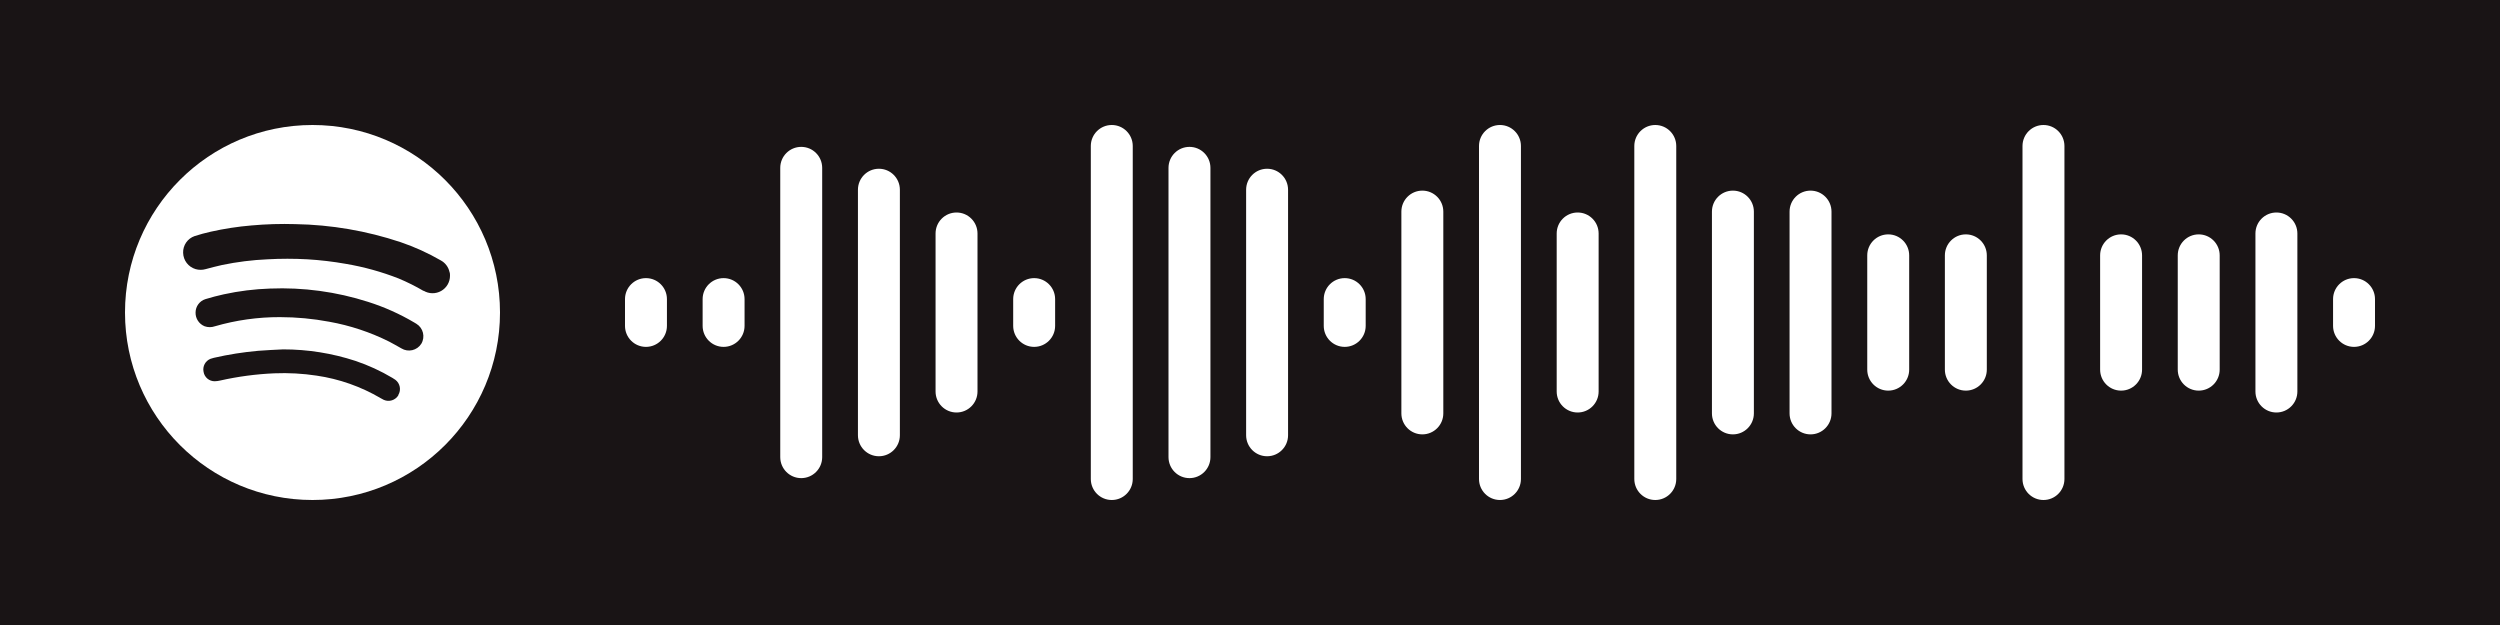
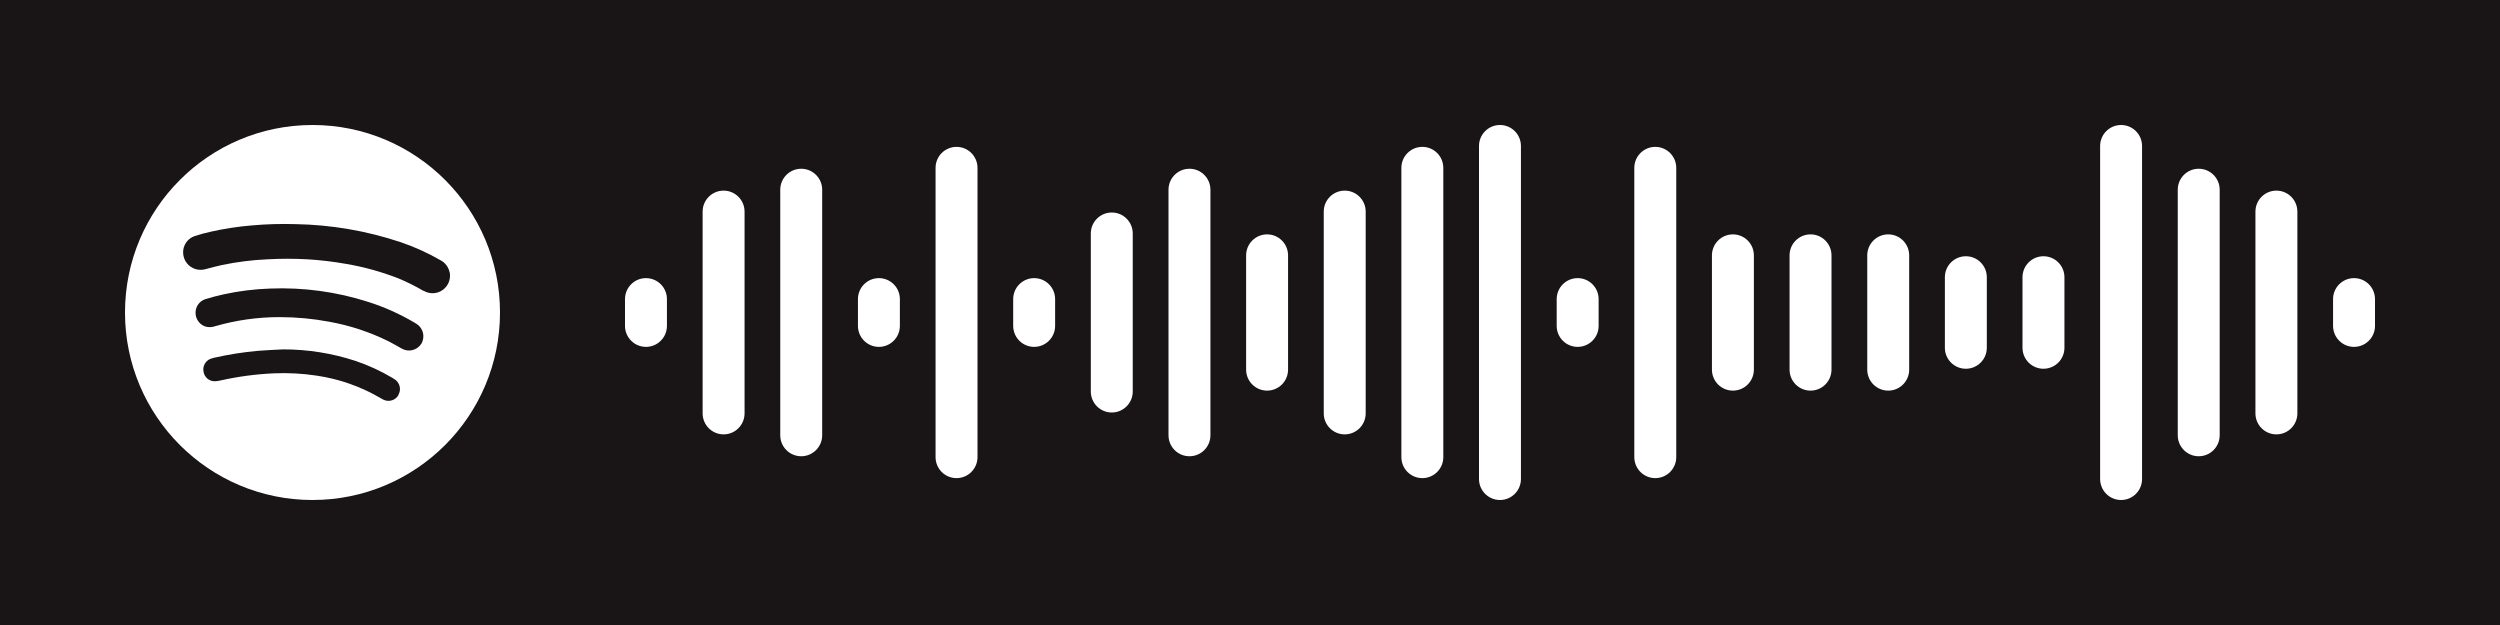
<svg xmlns="http://www.w3.org/2000/svg" width="640" height="160" viewBox="0 0 400 100">
  <rect x="0" y="0" width="400" height="100" fill="#191415" />
  <rect x="100.00" y="44.50" width="6.71" height="11.00" rx="3.36" ry="3.36" fill="#ffffff" />
-   <rect x="112.42" y="44.50" width="6.71" height="11.00" rx="3.36" ry="3.36" fill="#ffffff" />
-   <rect x="124.84" y="23.50" width="6.71" height="53.00" rx="3.36" ry="3.36" fill="#ffffff" />
-   <rect x="137.27" y="27.00" width="6.71" height="46.00" rx="3.36" ry="3.36" fill="#ffffff" />
-   <rect x="149.69" y="34.00" width="6.71" height="32.00" rx="3.36" ry="3.36" fill="#ffffff" />
+   <rect x="112.42" y="30.50" width="6.71" height="39.00" rx="3.36" ry="3.36" fill="#ffffff" />
+   <rect x="124.84" y="27.00" width="6.71" height="46.00" rx="3.36" ry="3.36" fill="#ffffff" />
+   <rect x="137.27" y="44.50" width="6.71" height="11.00" rx="3.36" ry="3.36" fill="#ffffff" />
+   <rect x="149.69" y="23.50" width="6.71" height="53.00" rx="3.36" ry="3.36" fill="#ffffff" />
  <rect x="162.11" y="44.50" width="6.71" height="11.00" rx="3.36" ry="3.36" fill="#ffffff" />
-   <rect x="174.53" y="20.00" width="6.71" height="60.00" rx="3.36" ry="3.36" fill="#ffffff" />
-   <rect x="186.96" y="23.50" width="6.71" height="53.00" rx="3.36" ry="3.36" fill="#ffffff" />
-   <rect x="199.38" y="27.00" width="6.71" height="46.00" rx="3.36" ry="3.36" fill="#ffffff" />
-   <rect x="211.80" y="44.50" width="6.71" height="11.00" rx="3.36" ry="3.36" fill="#ffffff" />
-   <rect x="224.22" y="30.50" width="6.71" height="39.00" rx="3.36" ry="3.36" fill="#ffffff" />
+   <rect x="174.53" y="34.00" width="6.71" height="32.00" rx="3.36" ry="3.36" fill="#ffffff" />
+   <rect x="186.96" y="27.00" width="6.71" height="46.00" rx="3.36" ry="3.36" fill="#ffffff" />
+   <rect x="199.38" y="37.50" width="6.71" height="25.00" rx="3.36" ry="3.36" fill="#ffffff" />
+   <rect x="211.80" y="30.50" width="6.71" height="39.00" rx="3.36" ry="3.36" fill="#ffffff" />
+   <rect x="224.22" y="23.50" width="6.71" height="53.00" rx="3.36" ry="3.36" fill="#ffffff" />
  <rect x="236.64" y="20.00" width="6.71" height="60.00" rx="3.36" ry="3.36" fill="#ffffff" />
-   <rect x="249.07" y="34.00" width="6.71" height="32.00" rx="3.36" ry="3.36" fill="#ffffff" />
-   <rect x="261.49" y="20.00" width="6.71" height="60.00" rx="3.36" ry="3.36" fill="#ffffff" />
-   <rect x="273.91" y="30.50" width="6.71" height="39.00" rx="3.36" ry="3.36" fill="#ffffff" />
-   <rect x="286.33" y="30.50" width="6.71" height="39.00" rx="3.36" ry="3.36" fill="#ffffff" />
+   <rect x="249.07" y="44.50" width="6.71" height="11.00" rx="3.36" ry="3.36" fill="#ffffff" />
+   <rect x="261.49" y="23.50" width="6.71" height="53.00" rx="3.36" ry="3.36" fill="#ffffff" />
+   <rect x="273.91" y="37.50" width="6.71" height="25.00" rx="3.36" ry="3.36" fill="#ffffff" />
+   <rect x="286.33" y="37.50" width="6.71" height="25.00" rx="3.36" ry="3.36" fill="#ffffff" />
  <rect x="298.76" y="37.50" width="6.71" height="25.00" rx="3.36" ry="3.36" fill="#ffffff" />
-   <rect x="311.18" y="37.50" width="6.71" height="25.00" rx="3.36" ry="3.36" fill="#ffffff" />
-   <rect x="323.60" y="20.00" width="6.71" height="60.00" rx="3.36" ry="3.36" fill="#ffffff" />
-   <rect x="336.02" y="37.50" width="6.71" height="25.00" rx="3.36" ry="3.36" fill="#ffffff" />
-   <rect x="348.44" y="37.50" width="6.71" height="25.00" rx="3.36" ry="3.36" fill="#ffffff" />
-   <rect x="360.87" y="34.00" width="6.71" height="32.00" rx="3.36" ry="3.36" fill="#ffffff" />
+   <rect x="311.18" y="41.00" width="6.71" height="18.00" rx="3.36" ry="3.36" fill="#ffffff" />
+   <rect x="323.60" y="41.00" width="6.71" height="18.00" rx="3.36" ry="3.36" fill="#ffffff" />
+   <rect x="336.02" y="20.00" width="6.71" height="60.00" rx="3.36" ry="3.36" fill="#ffffff" />
+   <rect x="348.44" y="27.00" width="6.71" height="46.00" rx="3.36" ry="3.36" fill="#ffffff" />
+   <rect x="360.87" y="30.50" width="6.71" height="39.00" rx="3.36" ry="3.36" fill="#ffffff" />
  <rect x="373.29" y="44.50" width="6.71" height="11.00" rx="3.36" ry="3.36" fill="#ffffff" />
  <g transform="translate(20,20)">
    <path fill="#ffffff" d="M30,0A30,30,0,1,1,0,30,30,30,0,0,1,30,0M43.73,43.2a1.85,1.85,0,0,0-.47-2.43,5,5,0,0,0-.48-.31,30.64,30.64,0,0,0-5.92-2.72,37.07,37.07,0,0,0-11.56-1.84c-1.33.07-2.67.12-4,.23a52.44,52.44,0,0,0-7.08,1.12,3.45,3.45,0,0,0-.54.16,1.83,1.83,0,0,0-1.11,2.08A1.79,1.79,0,0,0,14.37,41a4.29,4.29,0,0,0,.88-.12,48.93,48.93,0,0,1,8.66-1.15,35.33,35.33,0,0,1,6.75.37,28.29,28.29,0,0,1,10.25,3.61,4.77,4.77,0,0,0,.5.27,1.85,1.85,0,0,0,2.33-.74M47.41,35a2.34,2.34,0,0,0-.78-3.19l-.35-.21a35.72,35.72,0,0,0-7.38-3.3,45.39,45.39,0,0,0-15.7-2.13,41.19,41.19,0,0,0-7.39.92c-1,.22-2,.48-2.94.77A2.26,2.26,0,0,0,11.29,30a2.32,2.32,0,0,0,1.44,2.2,2.47,2.47,0,0,0,1.67,0,37,37,0,0,1,10.38-1.46,43,43,0,0,1,7.91.74,35.46,35.46,0,0,1,9.58,3.18c.66.34,1.3.72,1.95,1.08A2.33,2.33,0,0,0,47.41,35m.35-8.49A2.79,2.79,0,0,0,52,24.11c0-.2,0-.4-.08-.6a2.78,2.78,0,0,0-1.4-1.85,35.91,35.91,0,0,0-6.41-2.91,56.19,56.19,0,0,0-16.86-2.89,58.46,58.46,0,0,0-7,.21,48.31,48.31,0,0,0-6.52,1c-.87.2-1.73.42-2.58.7a2.73,2.73,0,0,0-1.85,2.68,2.79,2.79,0,0,0,2,2.61,2.9,2.9,0,0,0,1.6,0c.87-.23,1.75-.47,2.63-.66a45.52,45.52,0,0,1,7.26-.91,57.42,57.42,0,0,1,6.4,0,53.7,53.7,0,0,1,6.11.72,42.63,42.63,0,0,1,8.49,2.35,33.25,33.25,0,0,1,4,2" />
  </g>
</svg>
